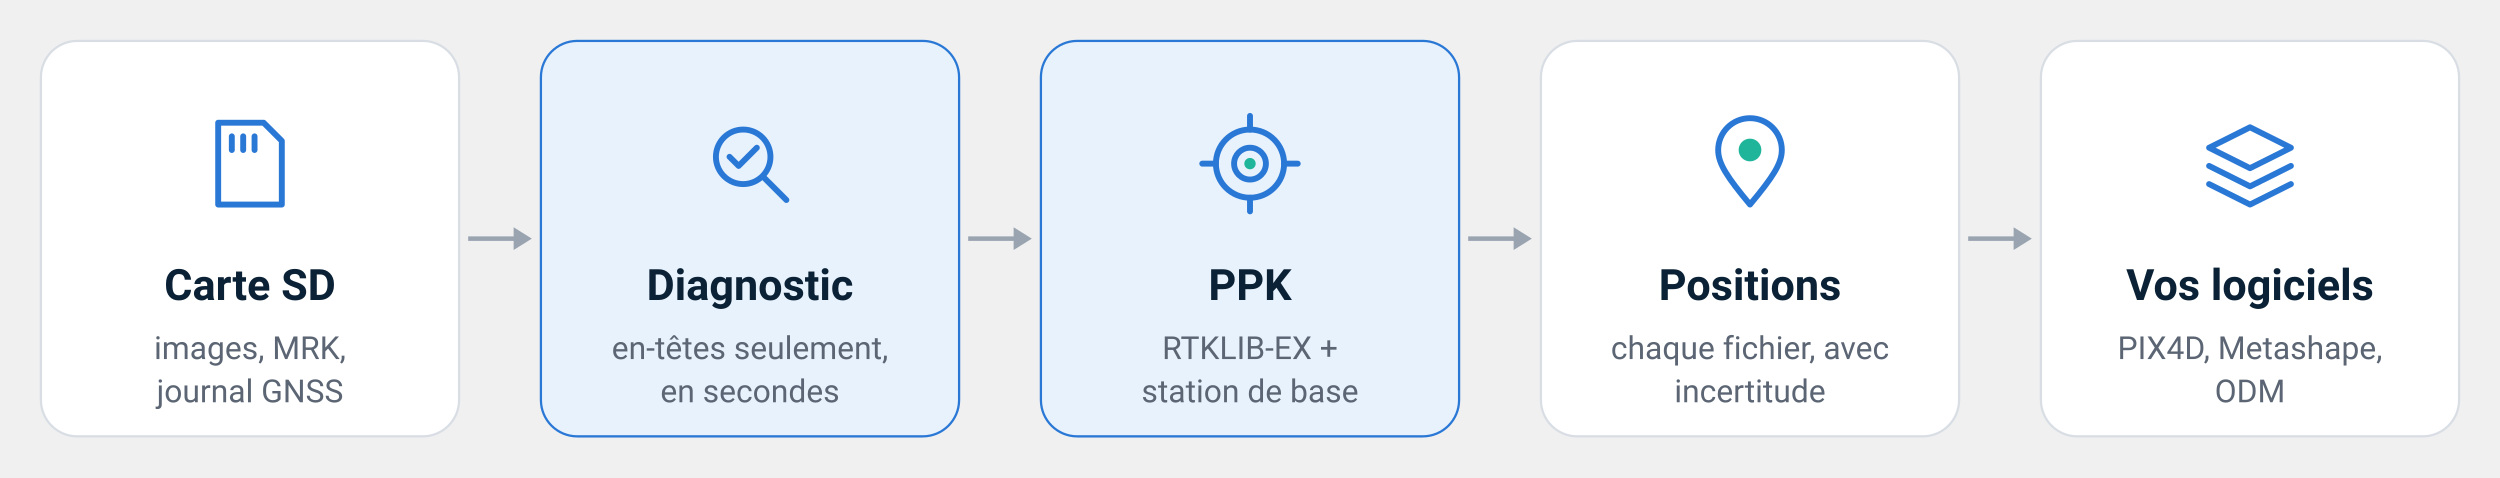
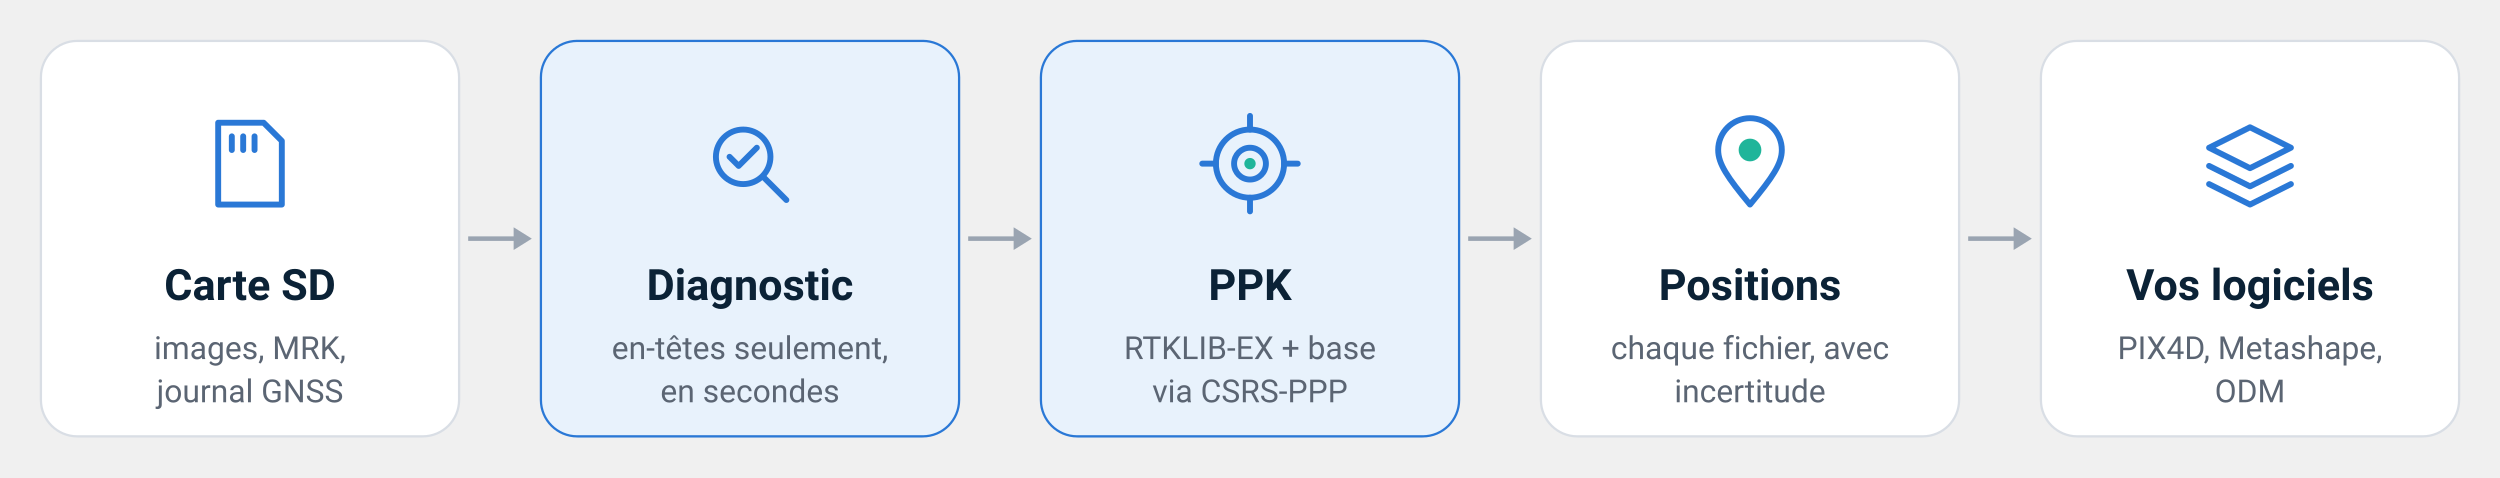
<svg xmlns="http://www.w3.org/2000/svg" viewBox="0 0 1100 210" role="img" aria-label="Carte SD → Diagnostic → PPK → Positions → Vos logiciels">
  <style>.card{fill:#ffffff;stroke:#d9dee5}.ic{fill:none;stroke:#2a78d6;stroke-width:2.6;stroke-linecap:round;stroke-linejoin:round}.dot{fill:#1fb59a}.t{font:600 19px -apple-system,"Segoe UI",Roboto,Helvetica,Arial,sans-serif;fill:#0b2236}.s{font:14px -apple-system,"Segoe UI",Roboto,Helvetica,Arial,sans-serif;fill:#5b6573}.ar{stroke:#9aa4b1;stroke-width:2;fill:none}.ah{fill:#9aa4b1}.hl{fill:#e8f2fc;stroke:#2a78d6}@media (prefers-color-scheme:dark){.card{fill:#161b22;stroke:#30363d}.hl{fill:#10243a;stroke:#3987e5}.t{fill:#f0f3f6}.s{fill:#9da7b3}.ic{stroke:#58a6ff}.ar{stroke:#6e7681}.ah{fill:#6e7681}}</style>
  <rect x="18" y="18" width="184" height="174" rx="16" class="card" />
  <g transform="translate(110 72)">
    <path d="M-14 -18 h20 l8 8 v28 h-28 z" class="ic" />
    <path d="M-8 -12 v6 M-3 -12 v6 M2 -12 v6" class="ic" />
  </g>
  <text x="110" y="132" text-anchor="middle" class="t">Carte SD</text>
  <text x="110" y="158" text-anchor="middle" class="s">images, MRK,</text>
  <text x="110" y="177" text-anchor="middle" class="s">journal GNSS</text>
  <path d="M206 105 H228" class="ar" />
  <path d="M234 105 l-8 -5 v10 z" class="ah" />
  <rect x="238" y="18" width="184" height="174" rx="16" class="card hl" />
  <g transform="translate(330 72)">
    <circle cx="-3" cy="-3" r="12" class="ic" />
    <path d="M6 6 l10 10" class="ic" />
    <path d="M-9 -3 l4 4 l8 -8" class="ic" />
  </g>
  <text x="330" y="132" text-anchor="middle" class="t">Diagnostic</text>
  <text x="330" y="158" text-anchor="middle" class="s">en-têtes seulement,</text>
  <text x="330" y="177" text-anchor="middle" class="s">en secondes</text>
  <path d="M426 105 H448" class="ar" />
  <path d="M454 105 l-8 -5 v10 z" class="ah" />
  <rect x="458" y="18" width="184" height="174" rx="16" class="card hl" />
  <g transform="translate(550 72)">
    <circle r="15" class="ic" />
    <circle r="7" class="ic" />
    <circle r="2.5" class="dot" />
    <path d="M0 -21 v6 M0 15 v6 M-21 0 h6 M15 0 h6" class="ic" />
  </g>
  <text x="550" y="132" text-anchor="middle" class="t">PPK</text>
-   <text x="550" y="158" text-anchor="middle" class="s">RTKLIB-EX +</text>
-   <text x="550" y="177" text-anchor="middle" class="s">station de base</text>
+   <text x="550" y="158" text-anchor="middle" class="s">RTKLIB-EX + base</text>
+   <text x="550" y="177" text-anchor="middle" class="s">via CSRS-PPP</text>
  <path d="M646 105 H668" class="ar" />
  <path d="M674 105 l-8 -5 v10 z" class="ah" />
  <rect x="678" y="18" width="184" height="174" rx="16" class="card" />
  <g transform="translate(770 72)">
    <path d="M0 18 C-10 6 -14 0 -14 -6 a14 14 0 0 1 28 0 c0 6 -4 12 -14 24 z" class="ic" />
    <circle cy="-6" r="5" class="dot" />
  </g>
  <text x="770" y="132" text-anchor="middle" class="t">Positions</text>
  <text x="770" y="158" text-anchor="middle" class="s">chaque fichier, avec</text>
  <text x="770" y="177" text-anchor="middle" class="s">incertitude</text>
  <path d="M866 105 H888" class="ar" />
  <path d="M894 105 l-8 -5 v10 z" class="ah" />
  <rect x="898" y="18" width="184" height="174" rx="16" class="card" />
  <g transform="translate(990 72)">
    <path d="M0 -16 L18 -7 L0 2 L-18 -7 Z" class="ic" />
    <path d="M-18 1 L0 10 L18 1" class="ic" />
    <path d="M-18 9 L0 18 L18 9" class="ic" />
  </g>
  <text x="990" y="132" text-anchor="middle" class="t">Vos logiciels</text>
  <text x="990" y="158" text-anchor="middle" class="s">PIX4D, Metashape,</text>
  <text x="990" y="177" text-anchor="middle" class="s">ODM</text>
</svg>
